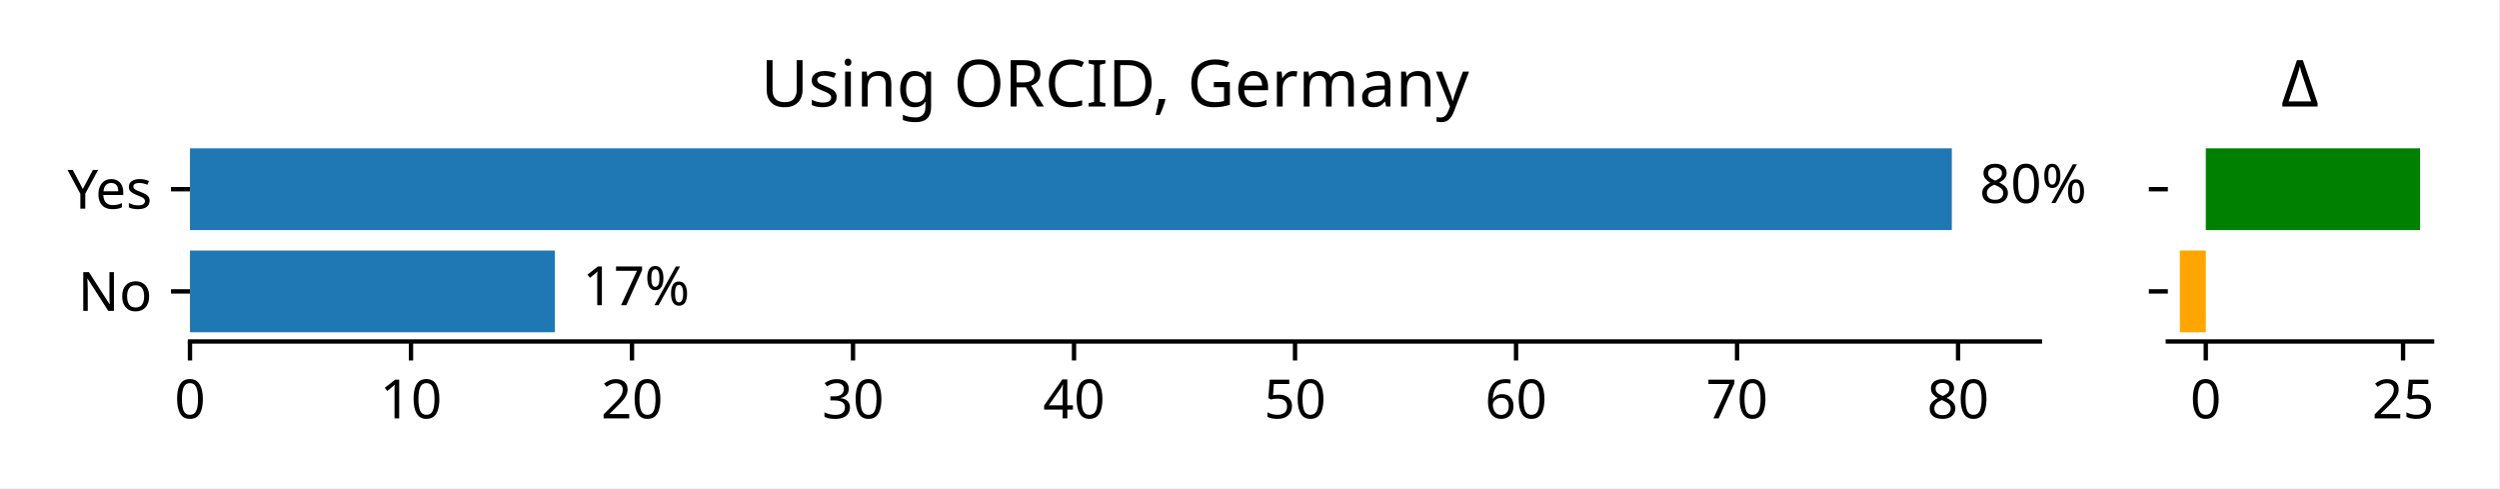
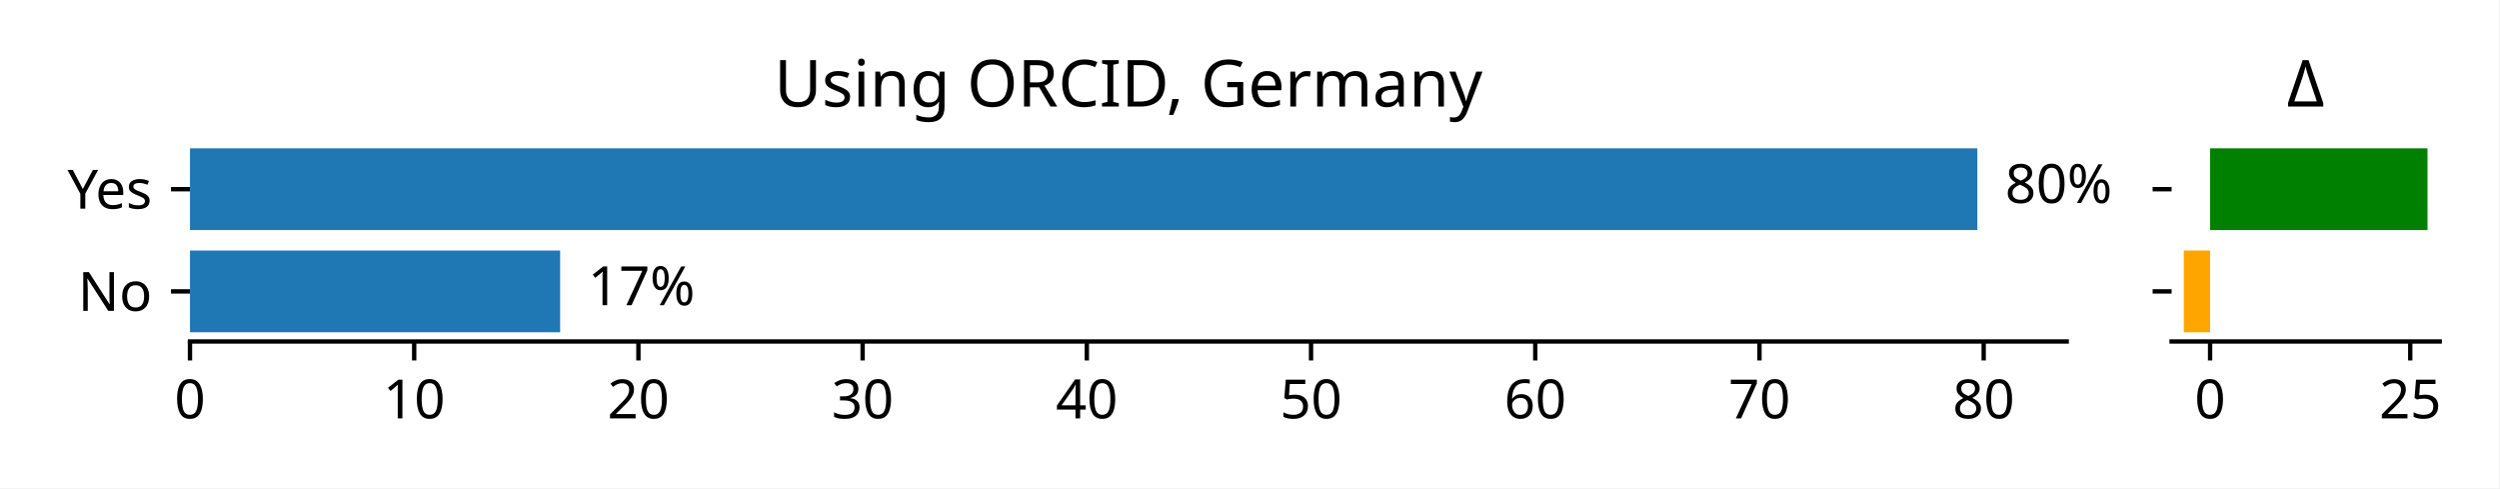
<svg xmlns="http://www.w3.org/2000/svg" xmlns:xlink="http://www.w3.org/1999/xlink" width="460.8pt" height="90pt" viewBox="0 0 460.8 90" version="1.1">
  <defs>
    <style type="text/css">*{stroke-linejoin: round; stroke-linecap: butt}</style>
  </defs>
  <g id="figure_1">
    <g id="patch_1">
      <path d="M 0 90  L 460.8 90  L 460.8 0  L 0 0  z " style="fill: #ffffff" />
    </g>
    <g id="axes_1">
      <g id="patch_2">
-         <path d="M 35.031 62.942  L 376.147 62.942  L 376.147 25.642  L 35.031 25.642  z " style="fill: #ffffff" />
+         <path d="M 35.031 62.942  L 381.089 62.942  L 381.089 25.642  L 35.031 25.642  z " style="fill: #ffffff" />
      </g>
      <g id="patch_3">
-         <path d="M 35.031 61.247  L 102.312 61.247  L 102.312 46.176  L 35.031 46.176  z " clip-path="url(#p5e3c820d61)" style="fill: #1f77b4" />
+         <path d="M 35.031 61.247  L 103.287 61.247  L 103.287 46.176  L 35.031 46.176  z " clip-path="url(#p673b1391ae)" style="fill: #1f77b4" />
      </g>
      <g id="patch_4">
-         <path d="M 35.031 42.409  L 359.903 42.409  L 359.903 27.338  L 35.031 27.338  z " clip-path="url(#p5e3c820d61)" style="fill: #1f77b4" />
+         <path d="M 35.031 42.409  L 364.61 42.409  L 364.61 27.338  L 35.031 27.338  z " clip-path="url(#p673b1391ae)" style="fill: #1f77b4" />
      </g>
      <g id="matplotlib.axis_1">
        <g id="xtick_1">
          <g id="line2d_1">
            <defs>
              <path id="m4c99cd72f3" d="M 0 0  L 0 3.5  " style="stroke: #000000; stroke-width: 0.8" />
            </defs>
            <g>
              <use xlink:href="#m4c99cd72f3" x="35.031" y="62.942" style="stroke: #000000; stroke-width: 0.8" />
            </g>
          </g>
          <g id="text_1">
            <text style="font: 10px 'sans-serif'; text-anchor: middle" x="35.031" y="77.116" transform="rotate(-0, 35.03125, 77.11562)">0</text>
          </g>
        </g>
        <g id="xtick_2">
          <g id="line2d_2">
            <g>
-               <use xlink:href="#m4c99cd72f3" x="75.784" y="62.942" style="stroke: #000000; stroke-width: 0.8" />
+               <use xlink:href="#m4c99cd72f3" x="76.375" y="62.942" style="stroke: #000000; stroke-width: 0.8" />
            </g>
          </g>
          <g id="text_2">
-             <text style="font: 10px 'sans-serif'; text-anchor: middle" x="75.784" y="77.116" transform="rotate(-0, 75.78442, 77.11562)">10</text>
+             <text style="font: 10px 'sans-serif'; text-anchor: middle" x="76.375" y="77.116" transform="rotate(-0, 76.3749, 77.11562)">10</text>
          </g>
        </g>
        <g id="xtick_3">
          <g id="line2d_3">
            <g>
-               <use xlink:href="#m4c99cd72f3" x="116.538" y="62.942" style="stroke: #000000; stroke-width: 0.8" />
+               <use xlink:href="#m4c99cd72f3" x="117.719" y="62.942" style="stroke: #000000; stroke-width: 0.8" />
            </g>
          </g>
          <g id="text_3">
-             <text style="font: 10px 'sans-serif'; text-anchor: middle" x="116.538" y="77.116" transform="rotate(-0, 116.5376, 77.11562)">20</text>
+             <text style="font: 10px 'sans-serif'; text-anchor: middle" x="117.719" y="77.116" transform="rotate(-0, 117.7185, 77.11562)">20</text>
          </g>
        </g>
        <g id="xtick_4">
          <g id="line2d_4">
            <g>
-               <use xlink:href="#m4c99cd72f3" x="157.291" y="62.942" style="stroke: #000000; stroke-width: 0.8" />
+               <use xlink:href="#m4c99cd72f3" x="159.062" y="62.942" style="stroke: #000000; stroke-width: 0.8" />
            </g>
          </g>
          <g id="text_4">
-             <text style="font: 10px 'sans-serif'; text-anchor: middle" x="157.291" y="77.116" transform="rotate(-0, 157.2908, 77.11562)">30</text>
+             <text style="font: 10px 'sans-serif'; text-anchor: middle" x="159.062" y="77.116" transform="rotate(-0, 159.0622, 77.11562)">30</text>
          </g>
        </g>
        <g id="xtick_5">
          <g id="line2d_5">
            <g>
-               <use xlink:href="#m4c99cd72f3" x="198.044" y="62.942" style="stroke: #000000; stroke-width: 0.8" />
+               <use xlink:href="#m4c99cd72f3" x="200.406" y="62.942" style="stroke: #000000; stroke-width: 0.8" />
            </g>
          </g>
          <g id="text_5">
-             <text style="font: 10px 'sans-serif'; text-anchor: middle" x="198.044" y="77.116" transform="rotate(-0, 198.0439, 77.11562)">40</text>
+             <text style="font: 10px 'sans-serif'; text-anchor: middle" x="200.406" y="77.116" transform="rotate(-0, 200.4058, 77.11562)">40</text>
          </g>
        </g>
        <g id="xtick_6">
          <g id="line2d_6">
            <g>
-               <use xlink:href="#m4c99cd72f3" x="238.797" y="62.942" style="stroke: #000000; stroke-width: 0.8" />
+               <use xlink:href="#m4c99cd72f3" x="241.749" y="62.942" style="stroke: #000000; stroke-width: 0.8" />
            </g>
          </g>
          <g id="text_6">
-             <text style="font: 10px 'sans-serif'; text-anchor: middle" x="238.797" y="77.116" transform="rotate(-0, 238.7971, 77.11562)">50</text>
+             <text style="font: 10px 'sans-serif'; text-anchor: middle" x="241.749" y="77.116" transform="rotate(-0, 241.7495, 77.11562)">50</text>
          </g>
        </g>
        <g id="xtick_7">
          <g id="line2d_7">
            <g>
-               <use xlink:href="#m4c99cd72f3" x="279.55" y="62.942" style="stroke: #000000; stroke-width: 0.8" />
+               <use xlink:href="#m4c99cd72f3" x="283.093" y="62.942" style="stroke: #000000; stroke-width: 0.8" />
            </g>
          </g>
          <g id="text_7">
-             <text style="font: 10px 'sans-serif'; text-anchor: middle" x="279.55" y="77.116" transform="rotate(-0, 279.5503, 77.11562)">60</text>
+             <text style="font: 10px 'sans-serif'; text-anchor: middle" x="283.093" y="77.116" transform="rotate(-0, 283.0931, 77.11562)">60</text>
          </g>
        </g>
        <g id="xtick_8">
          <g id="line2d_8">
            <g>
-               <use xlink:href="#m4c99cd72f3" x="320.303" y="62.942" style="stroke: #000000; stroke-width: 0.8" />
+               <use xlink:href="#m4c99cd72f3" x="324.437" y="62.942" style="stroke: #000000; stroke-width: 0.8" />
            </g>
          </g>
          <g id="text_8">
-             <text style="font: 10px 'sans-serif'; text-anchor: middle" x="320.303" y="77.116" transform="rotate(-0, 320.3034, 77.11562)">70</text>
+             <text style="font: 10px 'sans-serif'; text-anchor: middle" x="324.437" y="77.116" transform="rotate(-0, 324.4368, 77.11562)">70</text>
          </g>
        </g>
        <g id="xtick_9">
          <g id="line2d_9">
            <g>
-               <use xlink:href="#m4c99cd72f3" x="361.057" y="62.942" style="stroke: #000000; stroke-width: 0.8" />
+               <use xlink:href="#m4c99cd72f3" x="365.78" y="62.942" style="stroke: #000000; stroke-width: 0.8" />
            </g>
          </g>
          <g id="text_9">
-             <text style="font: 10px 'sans-serif'; text-anchor: middle" x="361.057" y="77.116" transform="rotate(-0, 361.0566, 77.11562)">80</text>
+             <text style="font: 10px 'sans-serif'; text-anchor: middle" x="365.78" y="77.116" transform="rotate(-0, 365.7804, 77.11562)">80</text>
          </g>
        </g>
      </g>
      <g id="matplotlib.axis_2">
        <g id="ytick_1">
          <g id="line2d_10">
            <defs>
              <path id="m8e343aef83" d="M 0 0  L -3.5 0  " style="stroke: #000000; stroke-width: 0.8" />
            </defs>
            <g>
              <use xlink:href="#m8e343aef83" x="35.031" y="53.711" style="stroke: #000000; stroke-width: 0.8" />
            </g>
          </g>
          <g id="text_10">
            <text style="font: 10px 'sans-serif'; text-anchor: end" x="28.031" y="57.298" transform="rotate(-0, 28.03125, 57.29818)">No</text>
          </g>
        </g>
        <g id="ytick_2">
          <g id="line2d_11">
            <g>
              <use xlink:href="#m8e343aef83" x="35.031" y="34.873" style="stroke: #000000; stroke-width: 0.8" />
            </g>
          </g>
          <g id="text_11">
            <text style="font: 10px 'sans-serif'; text-anchor: end" x="28.031" y="38.46" transform="rotate(-0, 28.03125, 38.45995)">Yes</text>
          </g>
        </g>
      </g>
      <g id="patch_5">
-         <path d="M 35.031 62.942  L 376.147 62.942  " style="fill: none; stroke: #000000; stroke-width: 0.8; stroke-linejoin: miter; stroke-linecap: square" />
+         <path d="M 35.031 62.942  L 381.089 62.942  " style="fill: none; stroke: #000000; stroke-width: 0.8; stroke-linejoin: miter; stroke-linecap: square" />
      </g>
      <g id="text_12">
-         <text style="font: 10px 'sans-serif'; text-anchor: middle" x="117.312" y="56.256" transform="rotate(-0, 117.3124, 56.25599)">17%</text>
+         <text style="font: 10px 'sans-serif'; text-anchor: middle" x="118.287" y="56.256" transform="rotate(-0, 118.2873, 56.25599)">17%</text>
      </g>
      <g id="text_13">
-         <text style="font: 10px 'sans-serif'; text-anchor: middle" x="374.903" y="37.418" transform="rotate(-0, 374.9032, 37.41776)">80%</text>
+         <text style="font: 10px 'sans-serif'; text-anchor: middle" x="379.61" y="37.418" transform="rotate(-0, 379.6103, 37.41776)">80%</text>
      </g>
      <g id="text_14">
-         <text style="font: 12px 'sans-serif'; text-anchor: middle" x="205.589" y="19.642" transform="rotate(-0, 205.589, 19.6425)">Using ORCID, Germany</text>
+         <text style="font: 12px 'sans-serif'; text-anchor: middle" x="208.06" y="19.642" transform="rotate(-0, 208.0603, 19.6425)">Using ORCID, Germany</text>
      </g>
    </g>
    <g id="axes_2">
      <g id="patch_6">
-         <path d="M 399.736 62.942  L 448.466 62.942  L 448.466 25.642  L 399.736 25.642  z " style="fill: #ffffff" />
+         <path d="M 400.43 62.942  L 449.867 62.942  L 449.867 25.642  L 400.43 25.642  z " style="fill: #ffffff" />
      </g>
      <g id="patch_7">
-         <path d="M 406.732 61.247  L 401.951 61.247  L 401.951 46.176  L 406.732 46.176  z " clip-path="url(#pfae0b0031f)" style="fill: #ffa500" />
+         <path d="M 407.528 61.247  L 402.677 61.247  L 402.677 46.176  L 407.528 46.176  z " clip-path="url(#p3e0738a673)" style="fill: #ffa500" />
      </g>
      <g id="patch_8">
-         <path d="M 406.732 42.409  L 446.251 42.409  L 446.251 27.338  L 406.732 27.338  z " clip-path="url(#pfae0b0031f)" style="fill: #008000" />
+         <path d="M 407.528 42.409  L 447.62 42.409  L 447.62 27.338  L 407.528 27.338  z " clip-path="url(#p3e0738a673)" style="fill: #008000" />
      </g>
      <g id="matplotlib.axis_3">
        <g id="xtick_10">
          <g id="line2d_12">
            <g>
-               <use xlink:href="#m4c99cd72f3" x="406.732" y="62.942" style="stroke: #000000; stroke-width: 0.8" />
+               <use xlink:href="#m4c99cd72f3" x="407.528" y="62.942" style="stroke: #000000; stroke-width: 0.8" />
            </g>
          </g>
          <g id="text_15">
-             <text style="font: 10px 'sans-serif'; text-anchor: middle" x="406.732" y="77.116" transform="rotate(-0, 406.7322, 77.11562)">0</text>
+             <text style="font: 10px 'sans-serif'; text-anchor: middle" x="407.528" y="77.116" transform="rotate(-0, 407.5278, 77.11562)">0</text>
          </g>
        </g>
        <g id="xtick_11">
          <g id="line2d_13">
            <g>
-               <use xlink:href="#m4c99cd72f3" x="443.112" y="62.942" style="stroke: #000000; stroke-width: 0.8" />
+               <use xlink:href="#m4c99cd72f3" x="444.435" y="62.942" style="stroke: #000000; stroke-width: 0.8" />
            </g>
          </g>
          <g id="text_16">
-             <text style="font: 10px 'sans-serif'; text-anchor: middle" x="443.112" y="77.116" transform="rotate(-0, 443.1122, 77.11562)">25</text>
+             <text style="font: 10px 'sans-serif'; text-anchor: middle" x="444.435" y="77.116" transform="rotate(-0, 444.4349, 77.11562)">25</text>
          </g>
        </g>
      </g>
      <g id="matplotlib.axis_4">
        <g id="ytick_3">
          <g id="line2d_14">
            <g>
-               <use xlink:href="#m8e343aef83" x="399.736" y="53.711" style="stroke: #000000; stroke-width: 0.8" />
+               <use xlink:href="#m8e343aef83" x="400.43" y="53.711" style="stroke: #000000; stroke-width: 0.8" />
            </g>
          </g>
        </g>
        <g id="ytick_4">
          <g id="line2d_15">
            <g>
-               <use xlink:href="#m8e343aef83" x="399.736" y="34.873" style="stroke: #000000; stroke-width: 0.8" />
+               <use xlink:href="#m8e343aef83" x="400.43" y="34.873" style="stroke: #000000; stroke-width: 0.8" />
            </g>
          </g>
        </g>
      </g>
      <g id="patch_9">
-         <path d="M 399.736 62.942  L 448.466 62.942  " style="fill: none; stroke: #000000; stroke-width: 0.8; stroke-linejoin: miter; stroke-linecap: square" />
+         <path d="M 400.43 62.942  L 449.867 62.942  " style="fill: none; stroke: #000000; stroke-width: 0.8; stroke-linejoin: miter; stroke-linecap: square" />
      </g>
      <g id="text_17">
-         <text style="font: 12px 'sans-serif'; text-anchor: middle" x="424.101" y="19.642" transform="rotate(-0, 424.1011, 19.6425)">Δ</text>
+         <text style="font: 12px 'sans-serif'; text-anchor: middle" x="425.148" y="19.642" transform="rotate(-0, 425.1483, 19.6425)">Δ</text>
      </g>
    </g>
  </g>
  <defs>
-     <clipPath id="p5e3c820d61">
-       <rect x="35.031" y="25.642" width="341.116" height="37.3" />
+     <clipPath id="p673b1391ae">
+       <rect x="35.031" y="25.642" width="346.058" height="37.3" />
    </clipPath>
-     <clipPath id="pfae0b0031f">
-       <rect x="399.736" y="25.642" width="48.731" height="37.3" />
+     <clipPath id="p3e0738a673">
+       <rect x="400.43" y="25.642" width="49.437" height="37.3" />
    </clipPath>
  </defs>
</svg>
